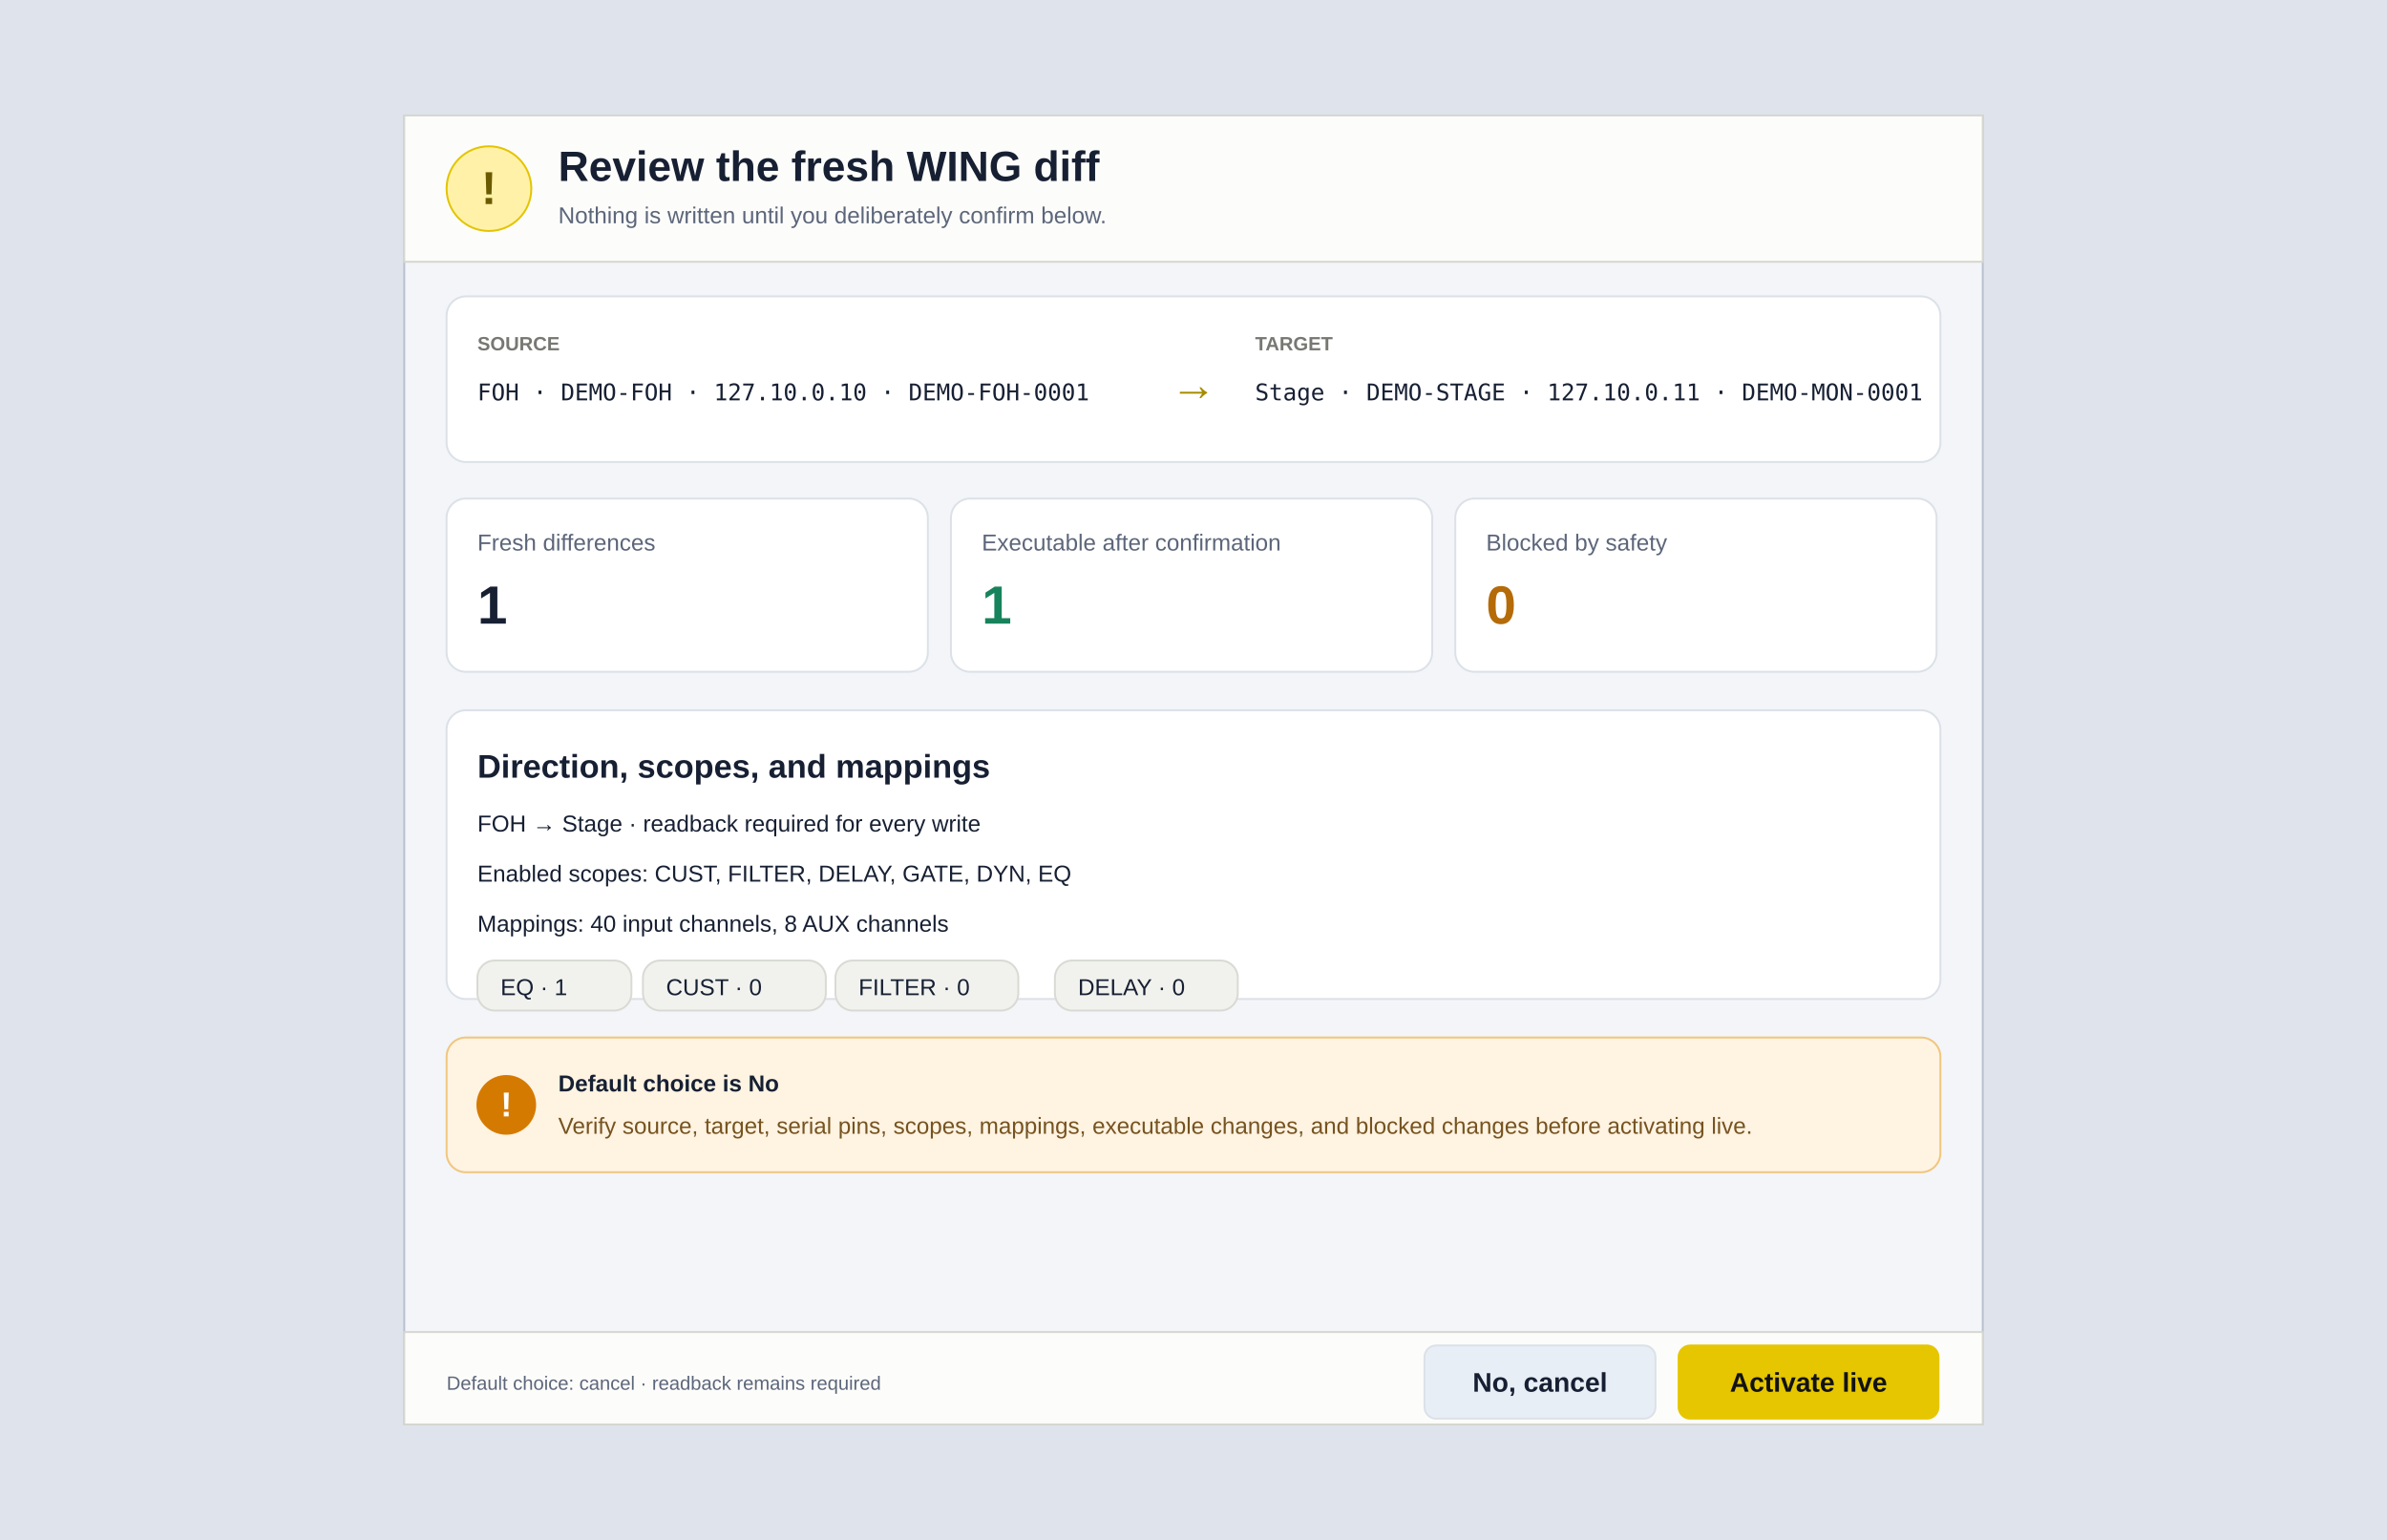
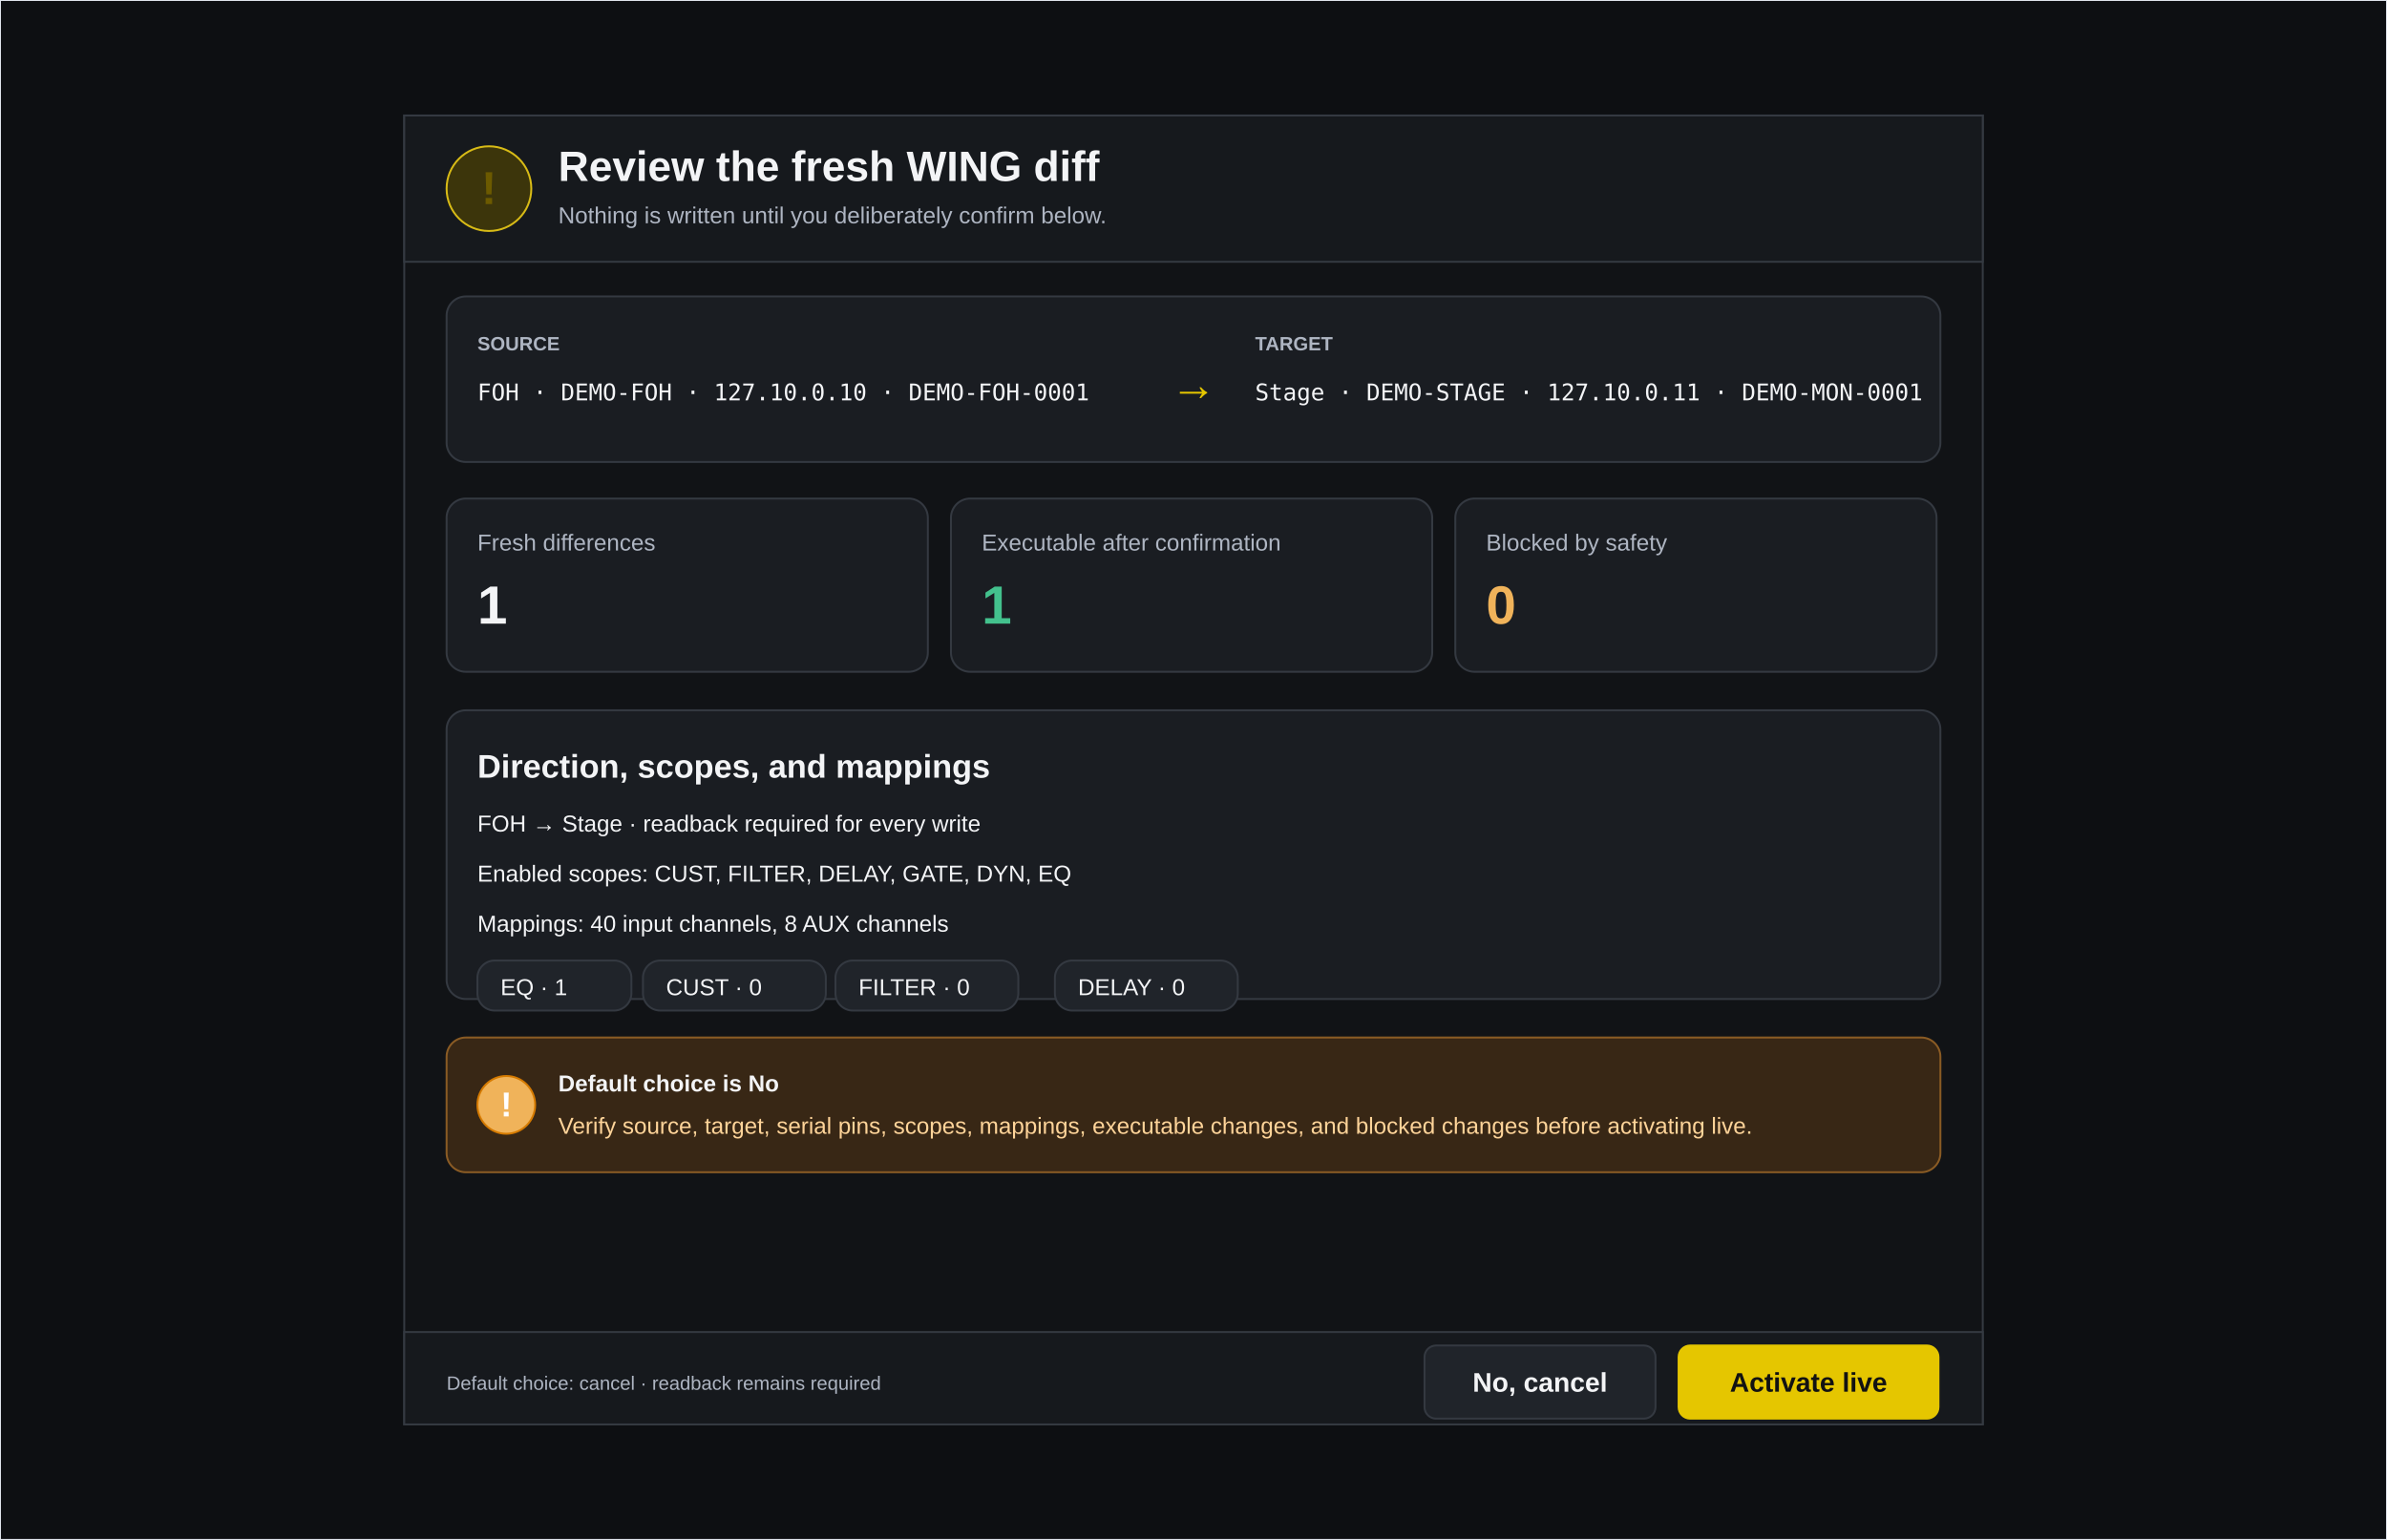
<svg xmlns="http://www.w3.org/2000/svg" width="1240" height="800" viewBox="0 0 1240 800">
  <style>text{font-family:Segoe UI,Arial,sans-serif;fill:#172033}.small{font-size:12px}.tiny{font-size:10px}.label{font-size:10px;font-weight:700;fill:#777872}.muted{fill:#5c667a}.title{font-size:28px;font-weight:650}.h{font-size:17px;font-weight:650}.mono{font-family:Consolas,monospace}.bold{font-weight:700}.btn{font-size:14px;font-weight:650}.num{font-size:28px;font-weight:650}</style>
+   <style>text{fill:#F3F4F6}.label,.muted{fill:#AEB5C2}[fill="#f3f5f8"]{fill:#111316}[fill="#fcfcfa"],[fill="#f8f8f5"]{fill:#16191D}[fill="#f3f3ef"],[fill="#efefea"],[fill="#e8eef5"],[fill="#ebeef2"],[fill="#fafafa"],[fill="#f1f2ee"]{fill:#20242A}rect[fill="#fff"],rect[fill="#ffffff"]{fill:#1A1D22}[fill="#fff2a8"]{fill:#3C350B}[fill="#e2f4ed"]{fill:#153528}[fill="#e3f1fb"]{fill:#152B3D}[fill="#fff3e2"]{fill:#382715}[fill="#fde8e9"]{fill:#3B1D22}[fill="#dfe4ec"]{fill:#0D0F12}[fill="#17835c"]{fill:#43C18D}[fill="#0b78d0"]{fill:#4EA8DE}[fill="#be3b43"]{fill:#FF6B72}[fill="#b46b08"],[fill="#d57a00"]{fill:#F0B35A}[fill="#a58c00"]{fill:#E5C600}[stroke="#d7d7d1"],[stroke="#deded8"],[stroke="#d4d4ce"],[stroke="#dce1e8"],[stroke="#b8c1ce"],[stroke="#e9ecf1"],[stroke="#d9dad4"],[stroke="#687386"],[stroke="#111111"]{stroke:#343941}[stroke="#e4c400"]{stroke:#D8BB16}[stroke="#f0c67f"]{stroke:#8A5B24}[style*="fill:#172033"]{fill:#F3F4F6!important}[style*="fill:#5c667a"]{fill:#AEB5C2!important}[style*="fill:#17835c"]{fill:#43C18D!important}[style*="fill:#0b78d0"]{fill:#4EA8DE!important}[style*="fill:#be3b43"]{fill:#FF6B72!important}[style*="fill:#b46b08"]{fill:#F0B35A!important}[style*="fill:#a58c00"]{fill:#E5C600!important}[style*="fill:#76531f"]{fill:#FFD499!important}[style*="fill:#ecece8"]{fill:#F3F4F6!important}</style>
  <rect x="0" y="0" width="1240" height="800" rx="0" fill="#dfe4ec" stroke="#dfe4ec" stroke-width="1" />
  <rect x="210" y="60" width="820" height="680" rx="0" fill="#f3f5f8" stroke="#b8c1ce" stroke-width="1" />
  <rect x="210" y="60" width="820" height="76" rx="0" fill="#fcfcfa" stroke="#d7d7d1" stroke-width="1" />
  <circle cx="254" cy="98" r="22" fill="#fff2a8" stroke="#e4c400" />
  <text x="254" y="106" class="bold" style="fill:#6c5a00;font-size:24px;text-anchor:middle;">!</text>
  <text x="290" y="94" class="bold" style="font-size:22px;">Review the fresh WING diff</text>
  <text x="290" y="116" class="small" style="fill:#5c667a;">Nothing is written until you deliberately confirm below.</text>
  <rect x="232" y="154" width="776" height="86" rx="10" fill="#ffffff" stroke="#dce1e8" stroke-width="1" />
  <text x="248" y="182" class="label" style="">SOURCE</text>
  <text x="248" y="208" class="mono" style="">FOH · DEMO-FOH · 127.10.0.10 · DEMO-FOH-0001</text>
  <text x="620" y="208" class="bold" style="fill:#a58c00;font-size:24px;text-anchor:middle;">→</text>
  <text x="652" y="182" class="label" style="">TARGET</text>
  <text x="652" y="208" class="mono" style="">Stage · DEMO-STAGE · 127.10.0.11 · DEMO-MON-0001</text>
  <rect x="232" y="259" width="250" height="90" rx="10" fill="#ffffff" stroke="#dce1e8" stroke-width="1" />
  <text x="248" y="286" class="small" style="fill:#5c667a;">Fresh differences</text>
  <text x="248" y="324" class="num" style="fill:#172033;">1</text>
  <rect x="494" y="259" width="250" height="90" rx="10" fill="#ffffff" stroke="#dce1e8" stroke-width="1" />
  <text x="510" y="286" class="small" style="fill:#5c667a;">Executable after confirmation</text>
  <text x="510" y="324" class="num" style="fill:#17835c;">1</text>
  <rect x="756" y="259" width="250" height="90" rx="10" fill="#ffffff" stroke="#dce1e8" stroke-width="1" />
  <text x="772" y="286" class="small" style="fill:#5c667a;">Blocked by safety</text>
  <text x="772" y="324" class="num" style="fill:#b46b08;">0</text>
  <rect x="232" y="369" width="776" height="150" rx="10" fill="#ffffff" stroke="#dce1e8" stroke-width="1" />
  <text x="248" y="404" class="h" style="">Direction, scopes, and mappings</text>
  <text x="248" y="432" class="small" style="">FOH → Stage · readback required for every write</text>
  <text x="248" y="458" class="small" style="">Enabled scopes: CUST, FILTER, DELAY, GATE, DYN, EQ</text>
  <text x="248" y="484" class="small" style="">Mappings: 40 input channels, 8 AUX channels</text>
  <rect x="248" y="499" width="80" height="26" rx="9" fill="#f1f2ee" stroke="#d9dad4" stroke-width="1" />
  <text x="260" y="517" class="small" style="">EQ · 1</text>
  <rect x="334" y="499" width="95" height="26" rx="9" fill="#f1f2ee" stroke="#d9dad4" stroke-width="1" />
  <text x="346" y="517" class="small" style="">CUST · 0</text>
  <rect x="434" y="499" width="95" height="26" rx="9" fill="#f1f2ee" stroke="#d9dad4" stroke-width="1" />
  <text x="446" y="517" class="small" style="">FILTER · 0</text>
  <rect x="548" y="499" width="95" height="26" rx="9" fill="#f1f2ee" stroke="#d9dad4" stroke-width="1" />
  <text x="560" y="517" class="small" style="">DELAY · 0</text>
  <rect x="232" y="539" width="776" height="70" rx="10" fill="#fff3e2" stroke="#f0c67f" stroke-width="1" />
  <circle cx="263" cy="574" r="15" fill="#d57a00" stroke="#d57a00" />
  <text x="263" y="580" class="bold" style="fill:#fff;font-size:18px;text-anchor:middle;">!</text>
  <text x="290" y="567" class="bold" style="">Default choice is No</text>
  <text x="290" y="589" class="small" style="fill:#76531f;">Verify source, target, serial pins, scopes, mappings, executable changes, and blocked changes before activating live.</text>
  <rect x="210" y="692" width="820" height="48" rx="0" fill="#fcfcfa" stroke="#d7d7d1" stroke-width="1" />
  <text x="232" y="722" class="tiny" style="fill:#5c667a;">Default choice: cancel · readback remains required</text>
  <rect x="740" y="699" width="120" height="38" rx="6" fill="#e8eef5" stroke="#dce1e8" stroke-width="1" />
  <text x="800.0" y="723" class="btn" style="fill:#172033;font-size:14px;text-anchor:middle;">No, cancel</text>
  <rect x="872" y="699" width="135" height="38" rx="6" fill="#e5c600" stroke="#e5c600" stroke-width="1" />
  <text x="939.5" y="723" class="btn" style="fill:#121212;font-size:14px;text-anchor:middle;">Activate live</text>
</svg>
